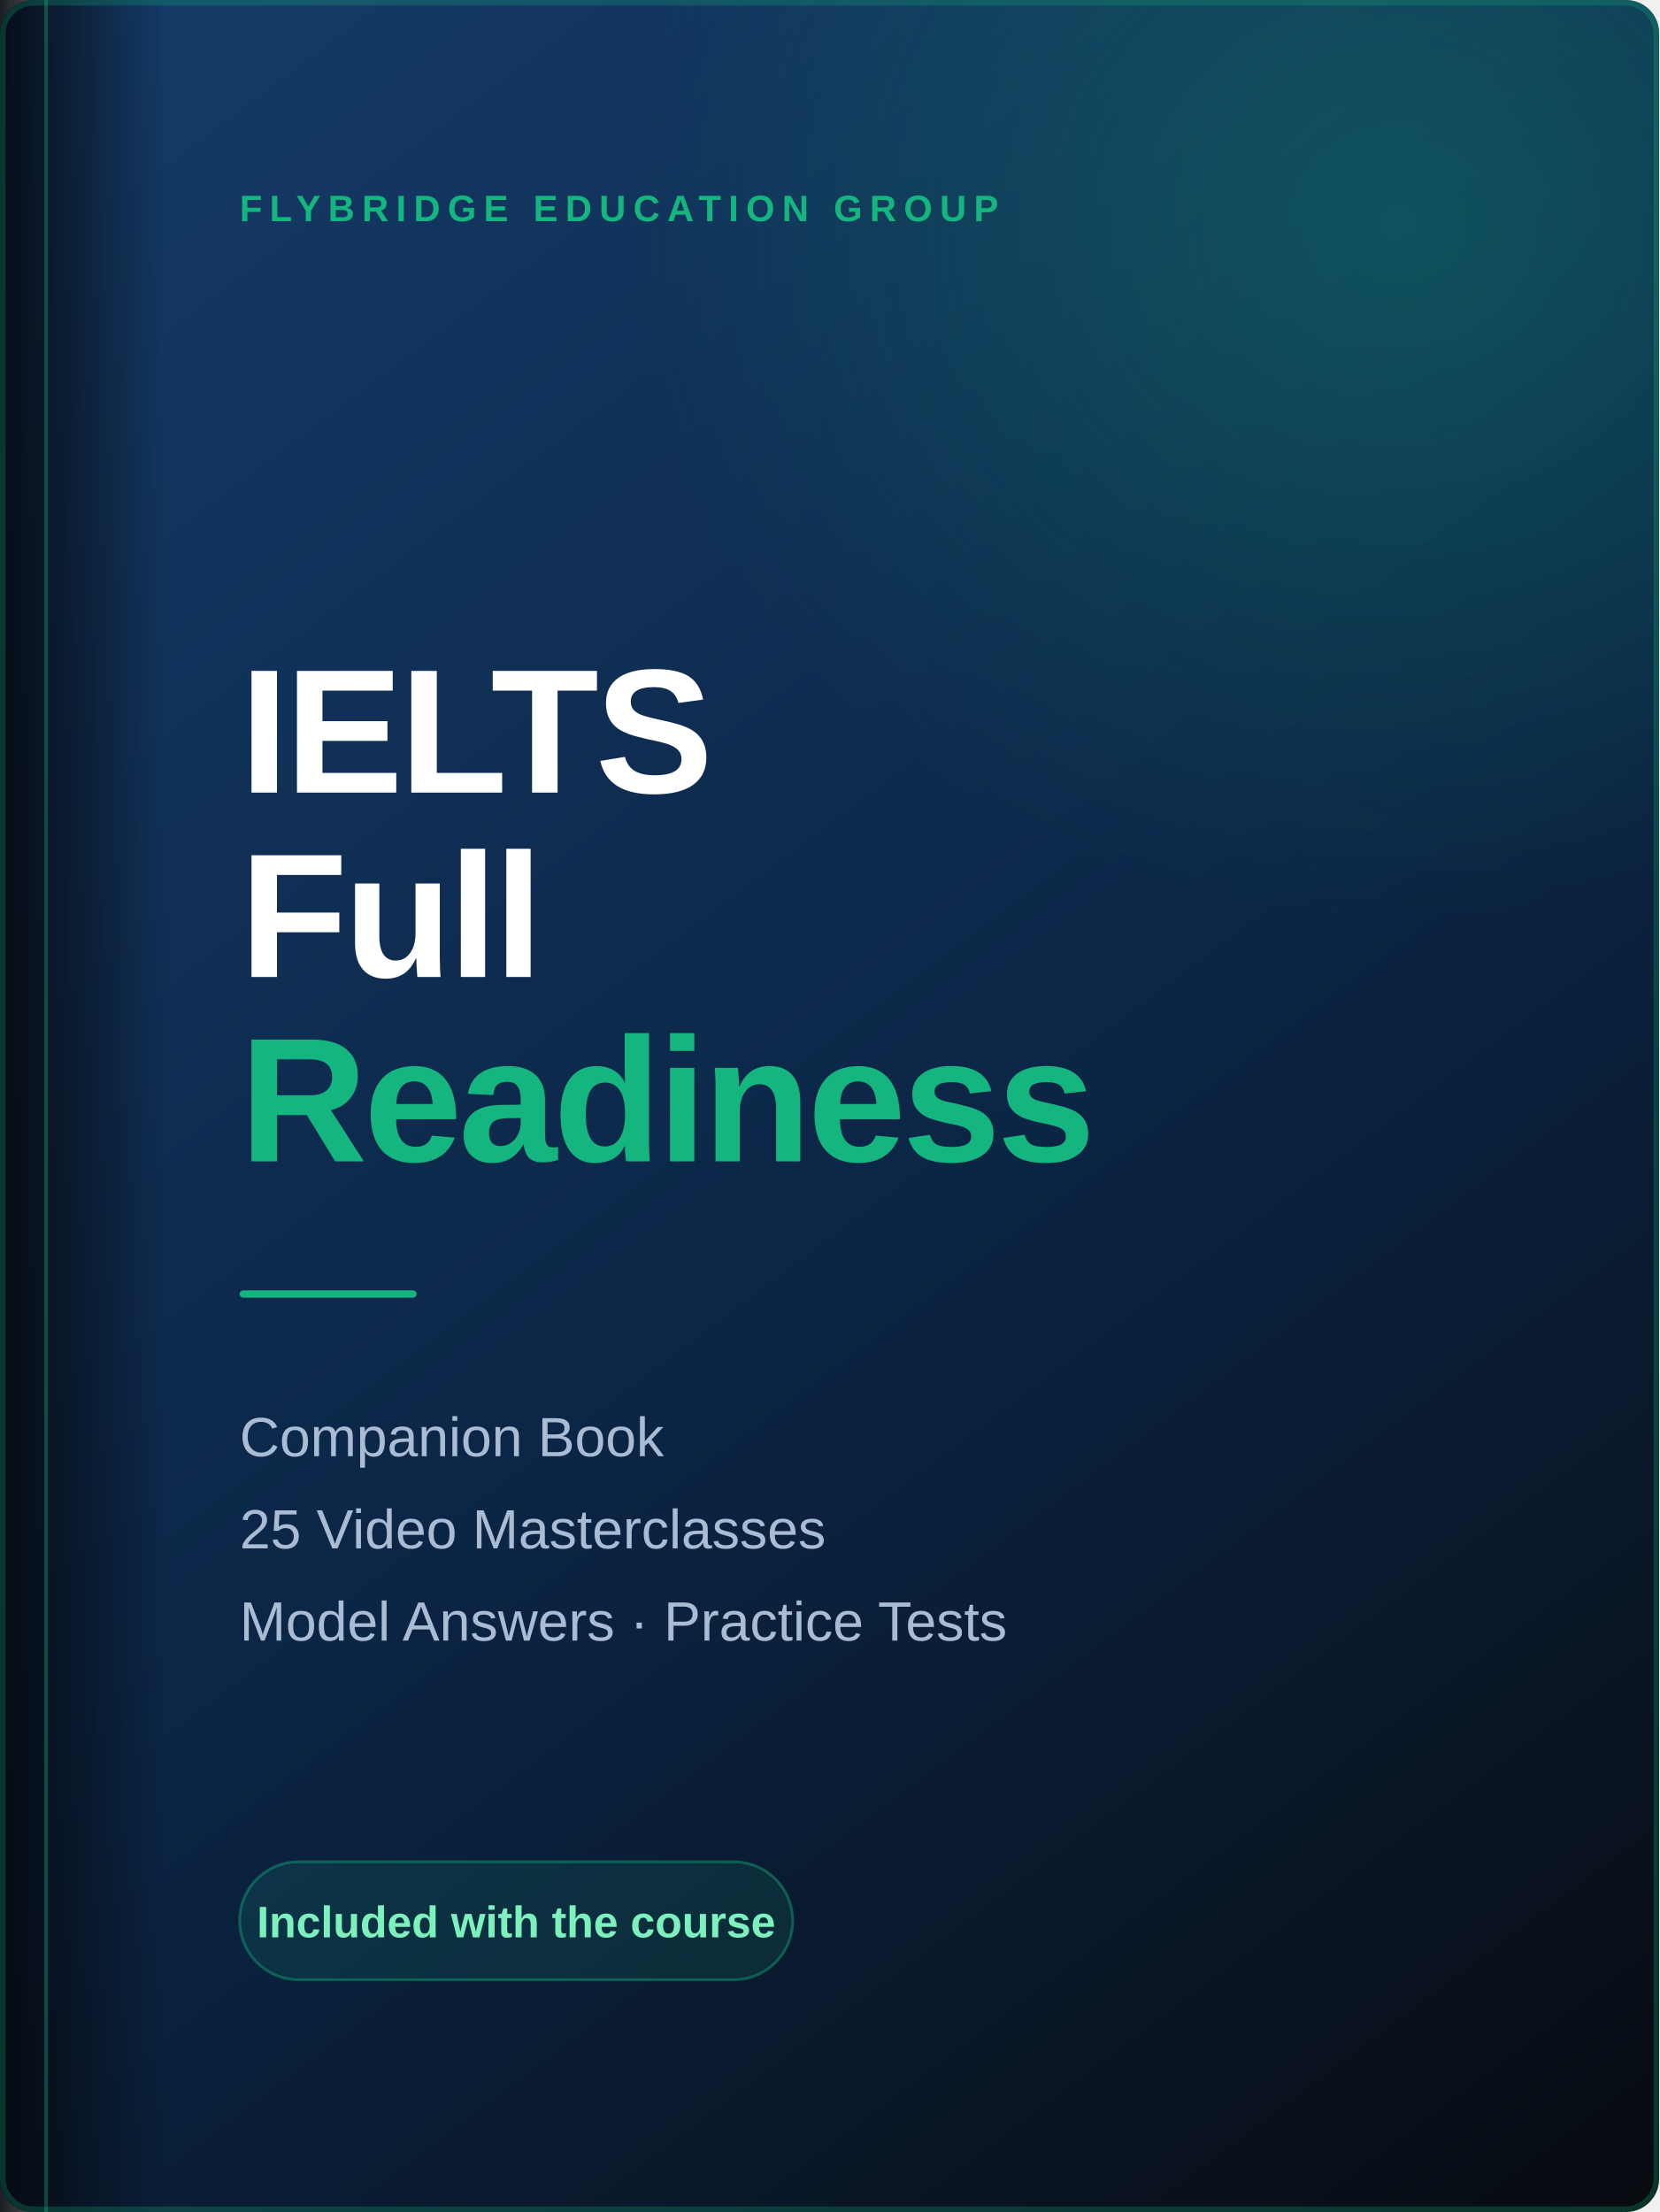
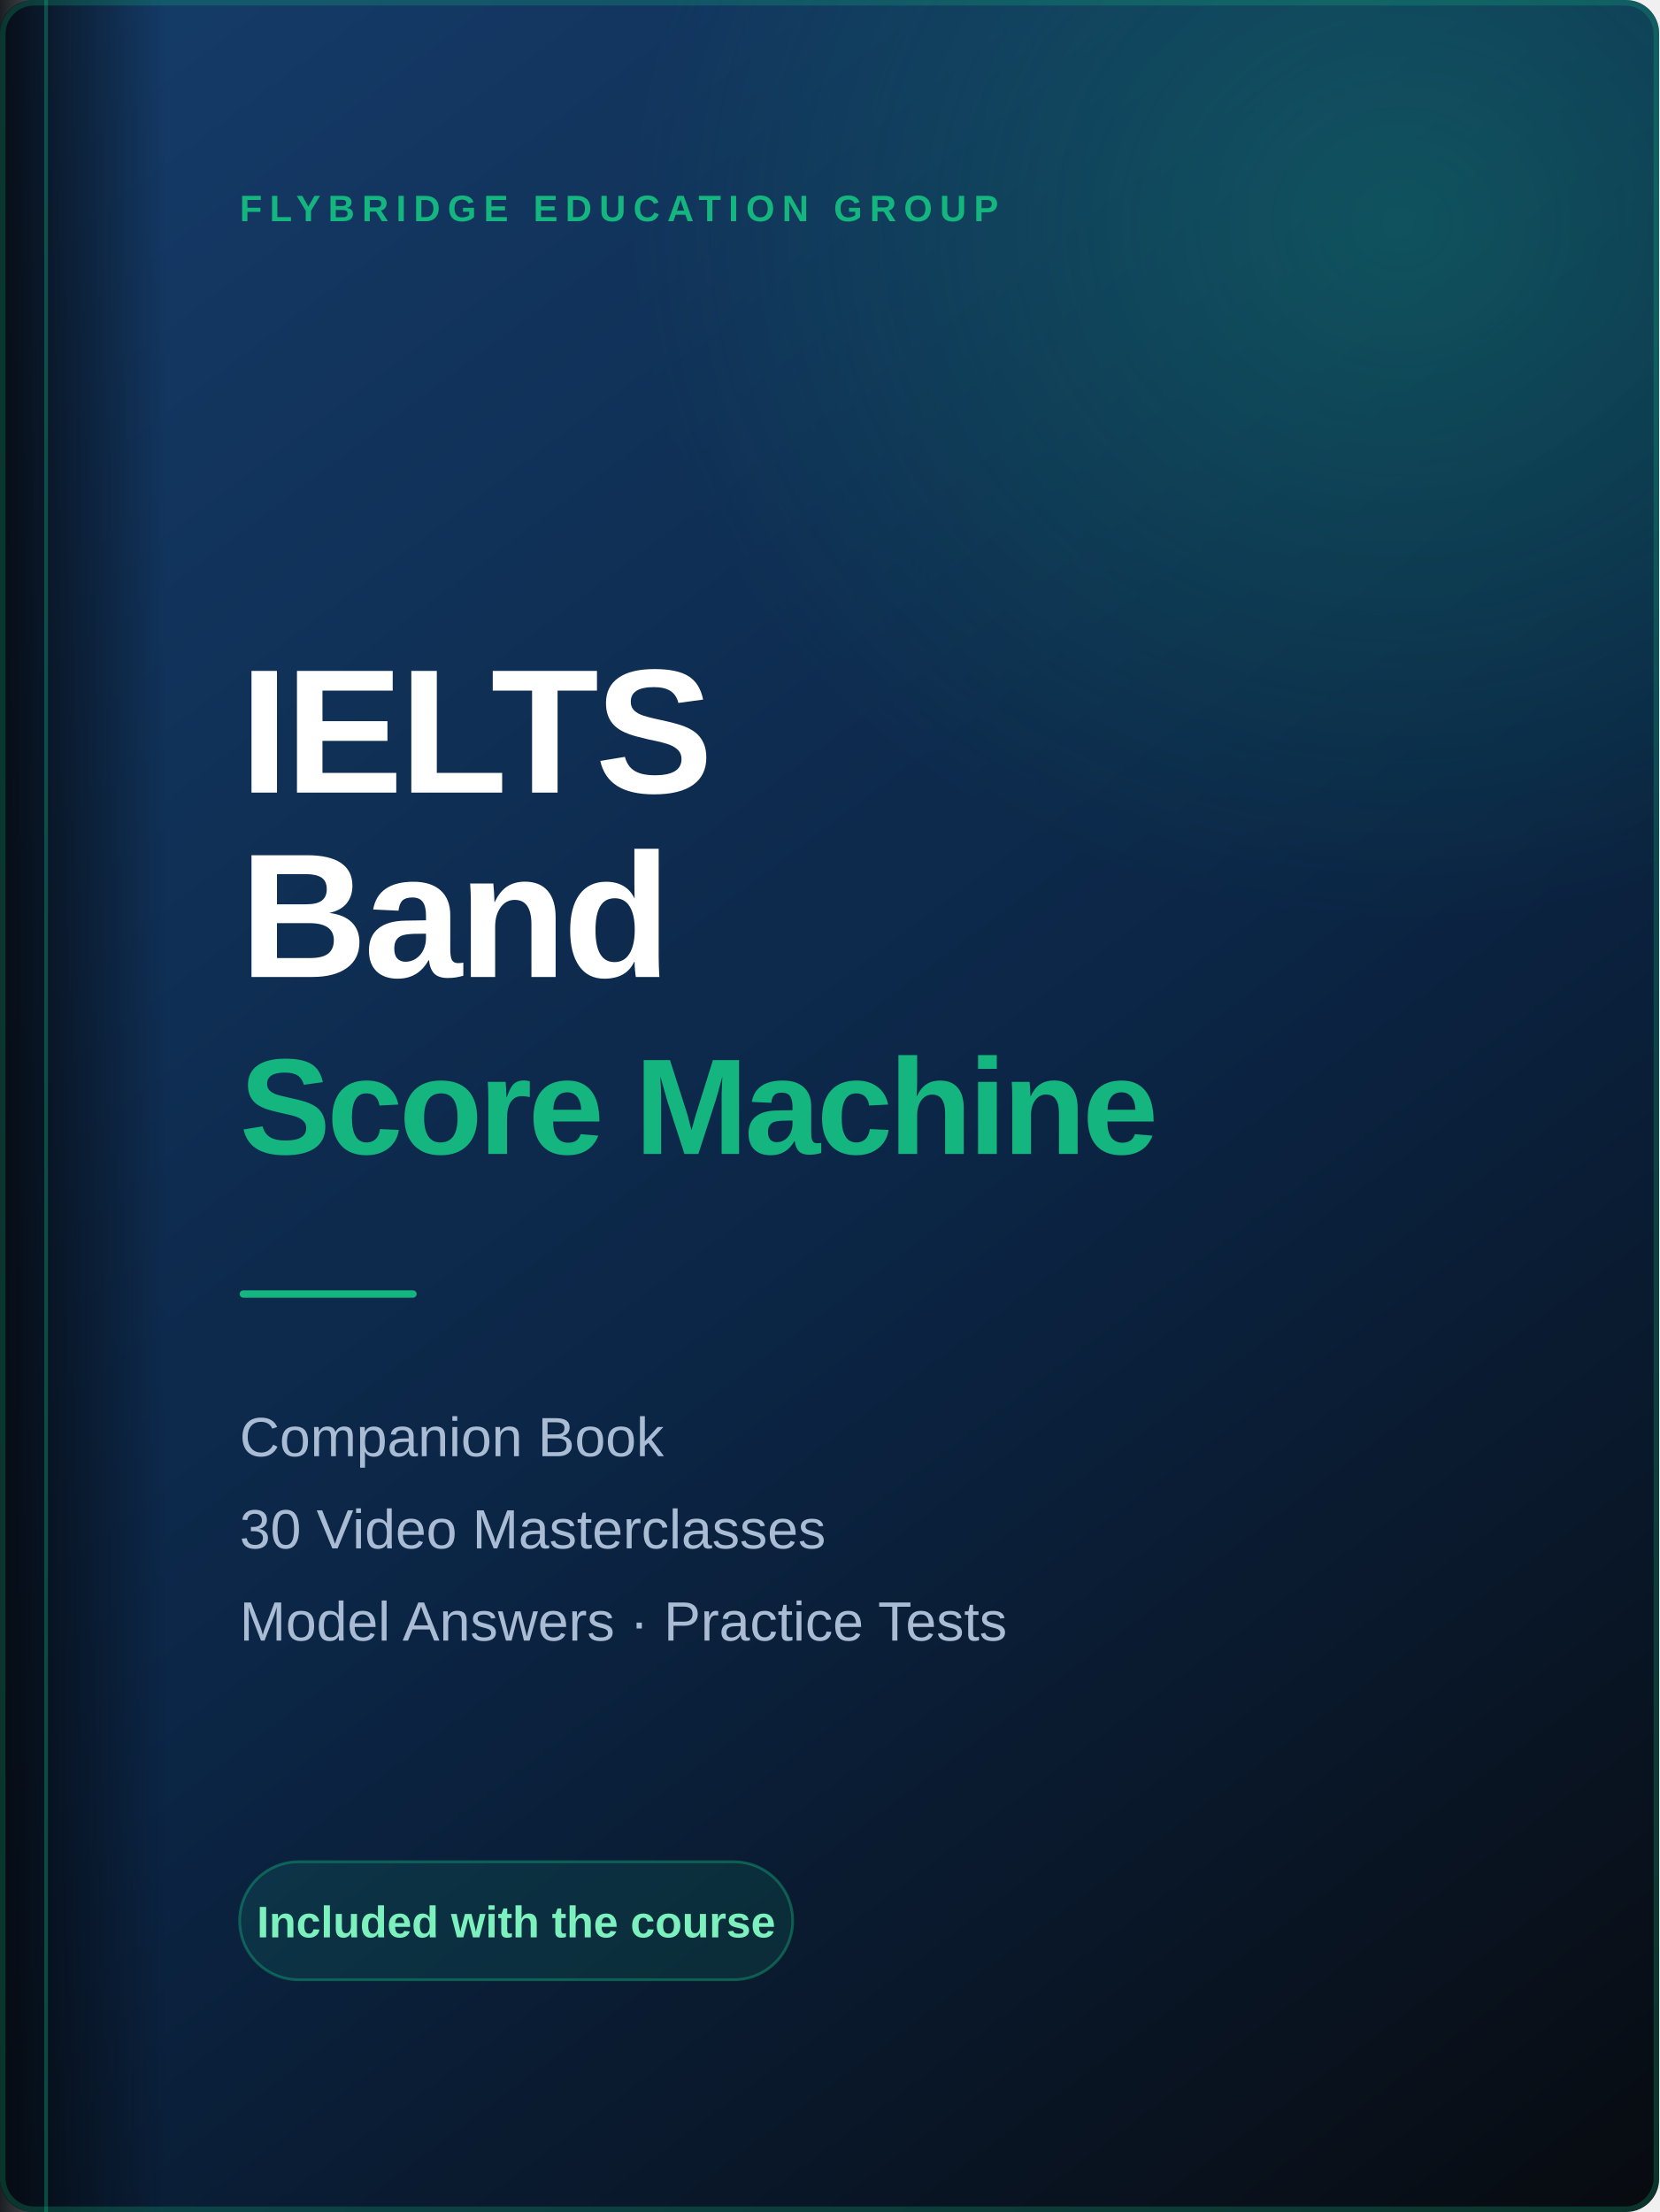
- <svg xmlns="http://www.w3.org/2000/svg" width="900" height="1200" viewBox="0 0 900 1200" fill="none" role="img" aria-label="IELTS Full Readiness Companion Book">
+ <svg xmlns="http://www.w3.org/2000/svg" width="900" height="1200" viewBox="0 0 900 1200" fill="none" role="img" aria-label="IELTS Band Score Machine Companion Book">
  <defs>
    <linearGradient id="cover" x1="0" y1="0" x2="900" y2="1200" gradientUnits="userSpaceOnUse">
      <stop offset="0" stop-color="#153C69" />
      <stop offset="0.55" stop-color="#0B2545" />
      <stop offset="1" stop-color="#080B10" />
    </linearGradient>
    <linearGradient id="spine" x1="0" y1="0" x2="90" y2="0" gradientUnits="userSpaceOnUse">
      <stop offset="0" stop-color="#05080D" stop-opacity="0.9" />
      <stop offset="1" stop-color="#05080D" stop-opacity="0" />
    </linearGradient>
    <radialGradient id="sheen" cx="0" cy="0" r="1" gradientUnits="userSpaceOnUse" gradientTransform="translate(760 120) scale(420 380)">
      <stop offset="0" stop-color="#14B57E" stop-opacity="0.28" />
      <stop offset="1" stop-color="#14B57E" stop-opacity="0" />
    </radialGradient>
  </defs>
  <rect width="900" height="1200" rx="18" fill="url(#cover)" />
  <rect width="900" height="1200" rx="18" fill="url(#sheen)" />
  <rect x="0" y="0" width="90" height="1200" fill="url(#spine)" />
  <rect x="24" y="0" width="2" height="1200" fill="#14B57E" fill-opacity="0.35" />
  <rect x="1.5" y="1.5" width="897" height="1197" rx="17" fill="none" stroke="#14B57E" stroke-opacity="0.25" stroke-width="3" />
  <text x="130" y="120" fill="#14B57E" font-family="'Inter Variable', Arial, sans-serif" font-size="20" font-weight="700" letter-spacing="4">FLYBRIDGE EDUCATION GROUP</text>
  <text x="130" y="430" fill="#FFFFFF" font-family="'Inter Variable', Arial, sans-serif" font-size="96" font-weight="700" letter-spacing="-2">IELTS</text>
-   <text x="130" y="530" fill="#FFFFFF" font-family="'Inter Variable', Arial, sans-serif" font-size="96" font-weight="700" letter-spacing="-2">Full</text>
-   <text x="130" y="630" fill="#14B57E" font-family="'Inter Variable', Arial, sans-serif" font-size="96" font-weight="700" letter-spacing="-2">Readiness</text>
+   <text x="130" y="530" fill="#FFFFFF" font-family="'Inter Variable', Arial, sans-serif" font-size="96" font-weight="700" letter-spacing="-2">Band</text>
+   <text x="130" y="626" fill="#14B57E" font-family="'Inter Variable', Arial, sans-serif" font-size="74" font-weight="700" letter-spacing="-2">Score Machine</text>
  <rect x="130" y="700" width="96" height="4" rx="2" fill="#14B57E" />
  <g font-family="'Inter Variable', Arial, sans-serif" font-size="30" font-weight="500" fill="#A9BCD3">
    <text x="130" y="790">Companion Book</text>
-     <text x="130" y="840">25 Video Masterclasses</text>
+     <text x="130" y="840">30 Video Masterclasses</text>
    <text x="130" y="890">Model Answers · Practice Tests</text>
  </g>
  <g transform="translate(130 1010)">
    <rect x="0" y="0" width="300" height="64" rx="32" fill="rgba(20,181,126,0.12)" stroke="#14B57E" stroke-opacity="0.4" stroke-width="1.5" />
    <text x="150" y="41" fill="#7CF0BD" font-family="'Inter Variable', Arial, sans-serif" font-size="24" font-weight="600" text-anchor="middle">Included with the course</text>
  </g>
</svg>
